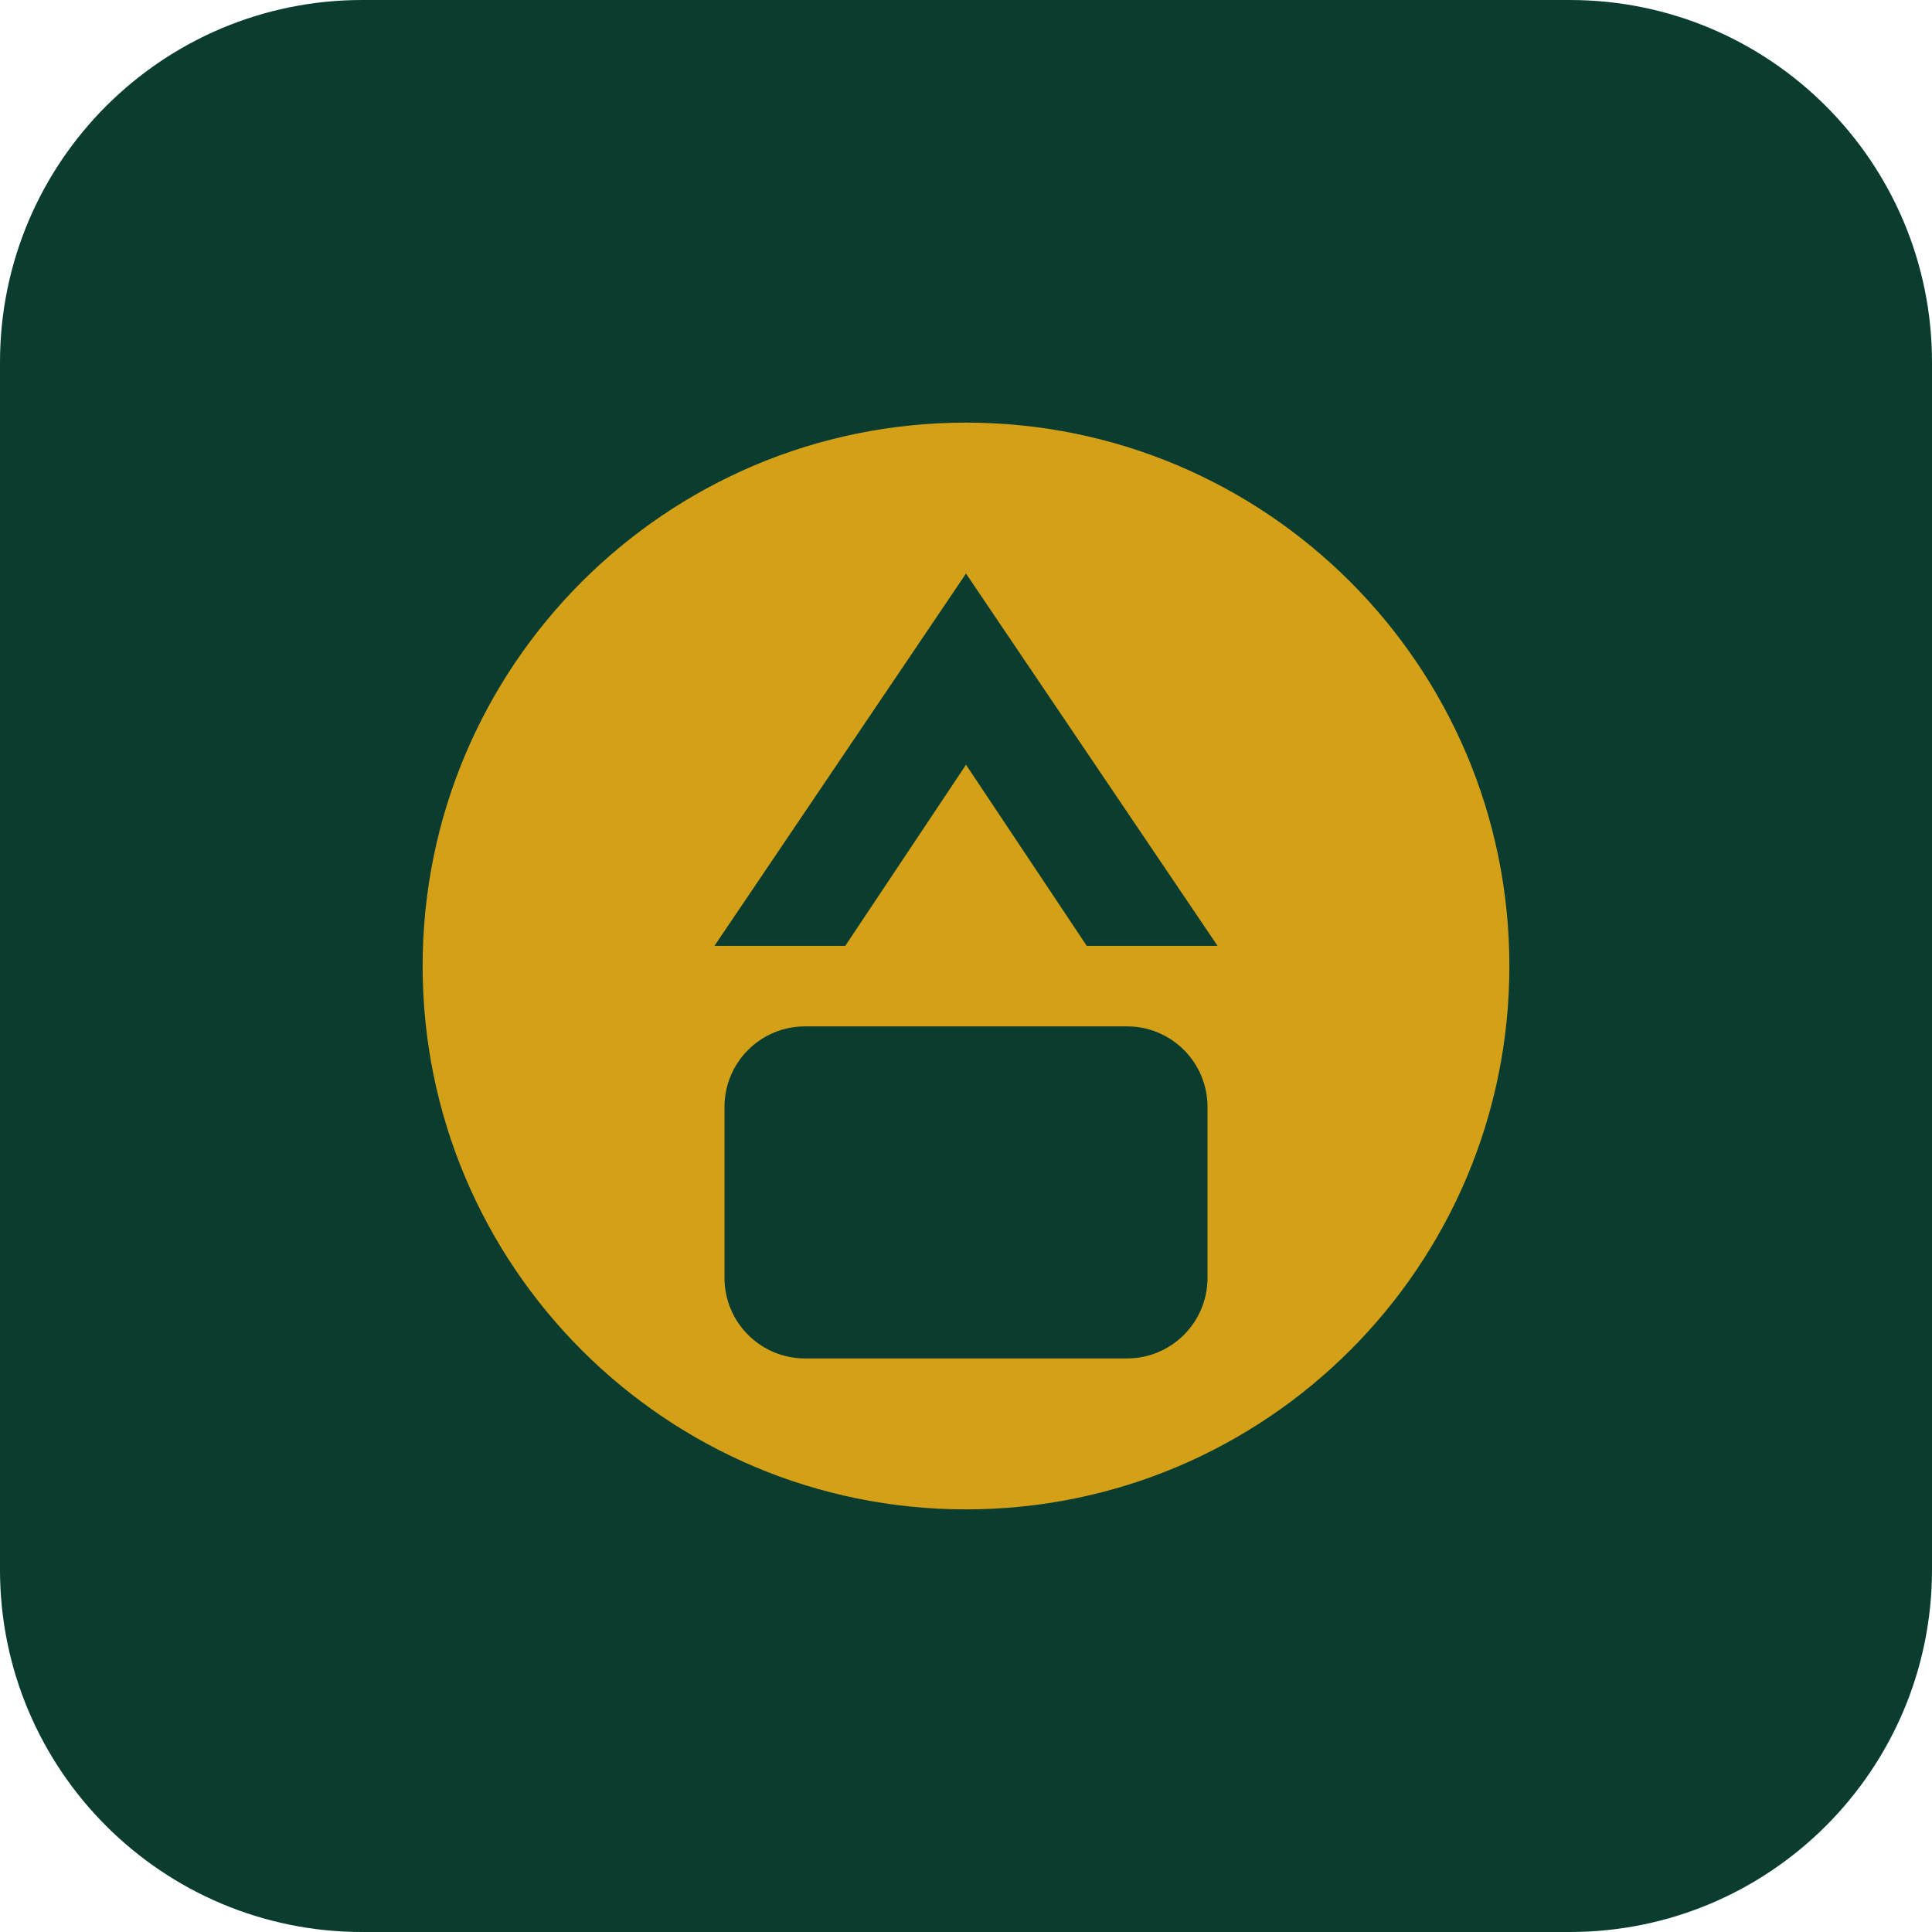
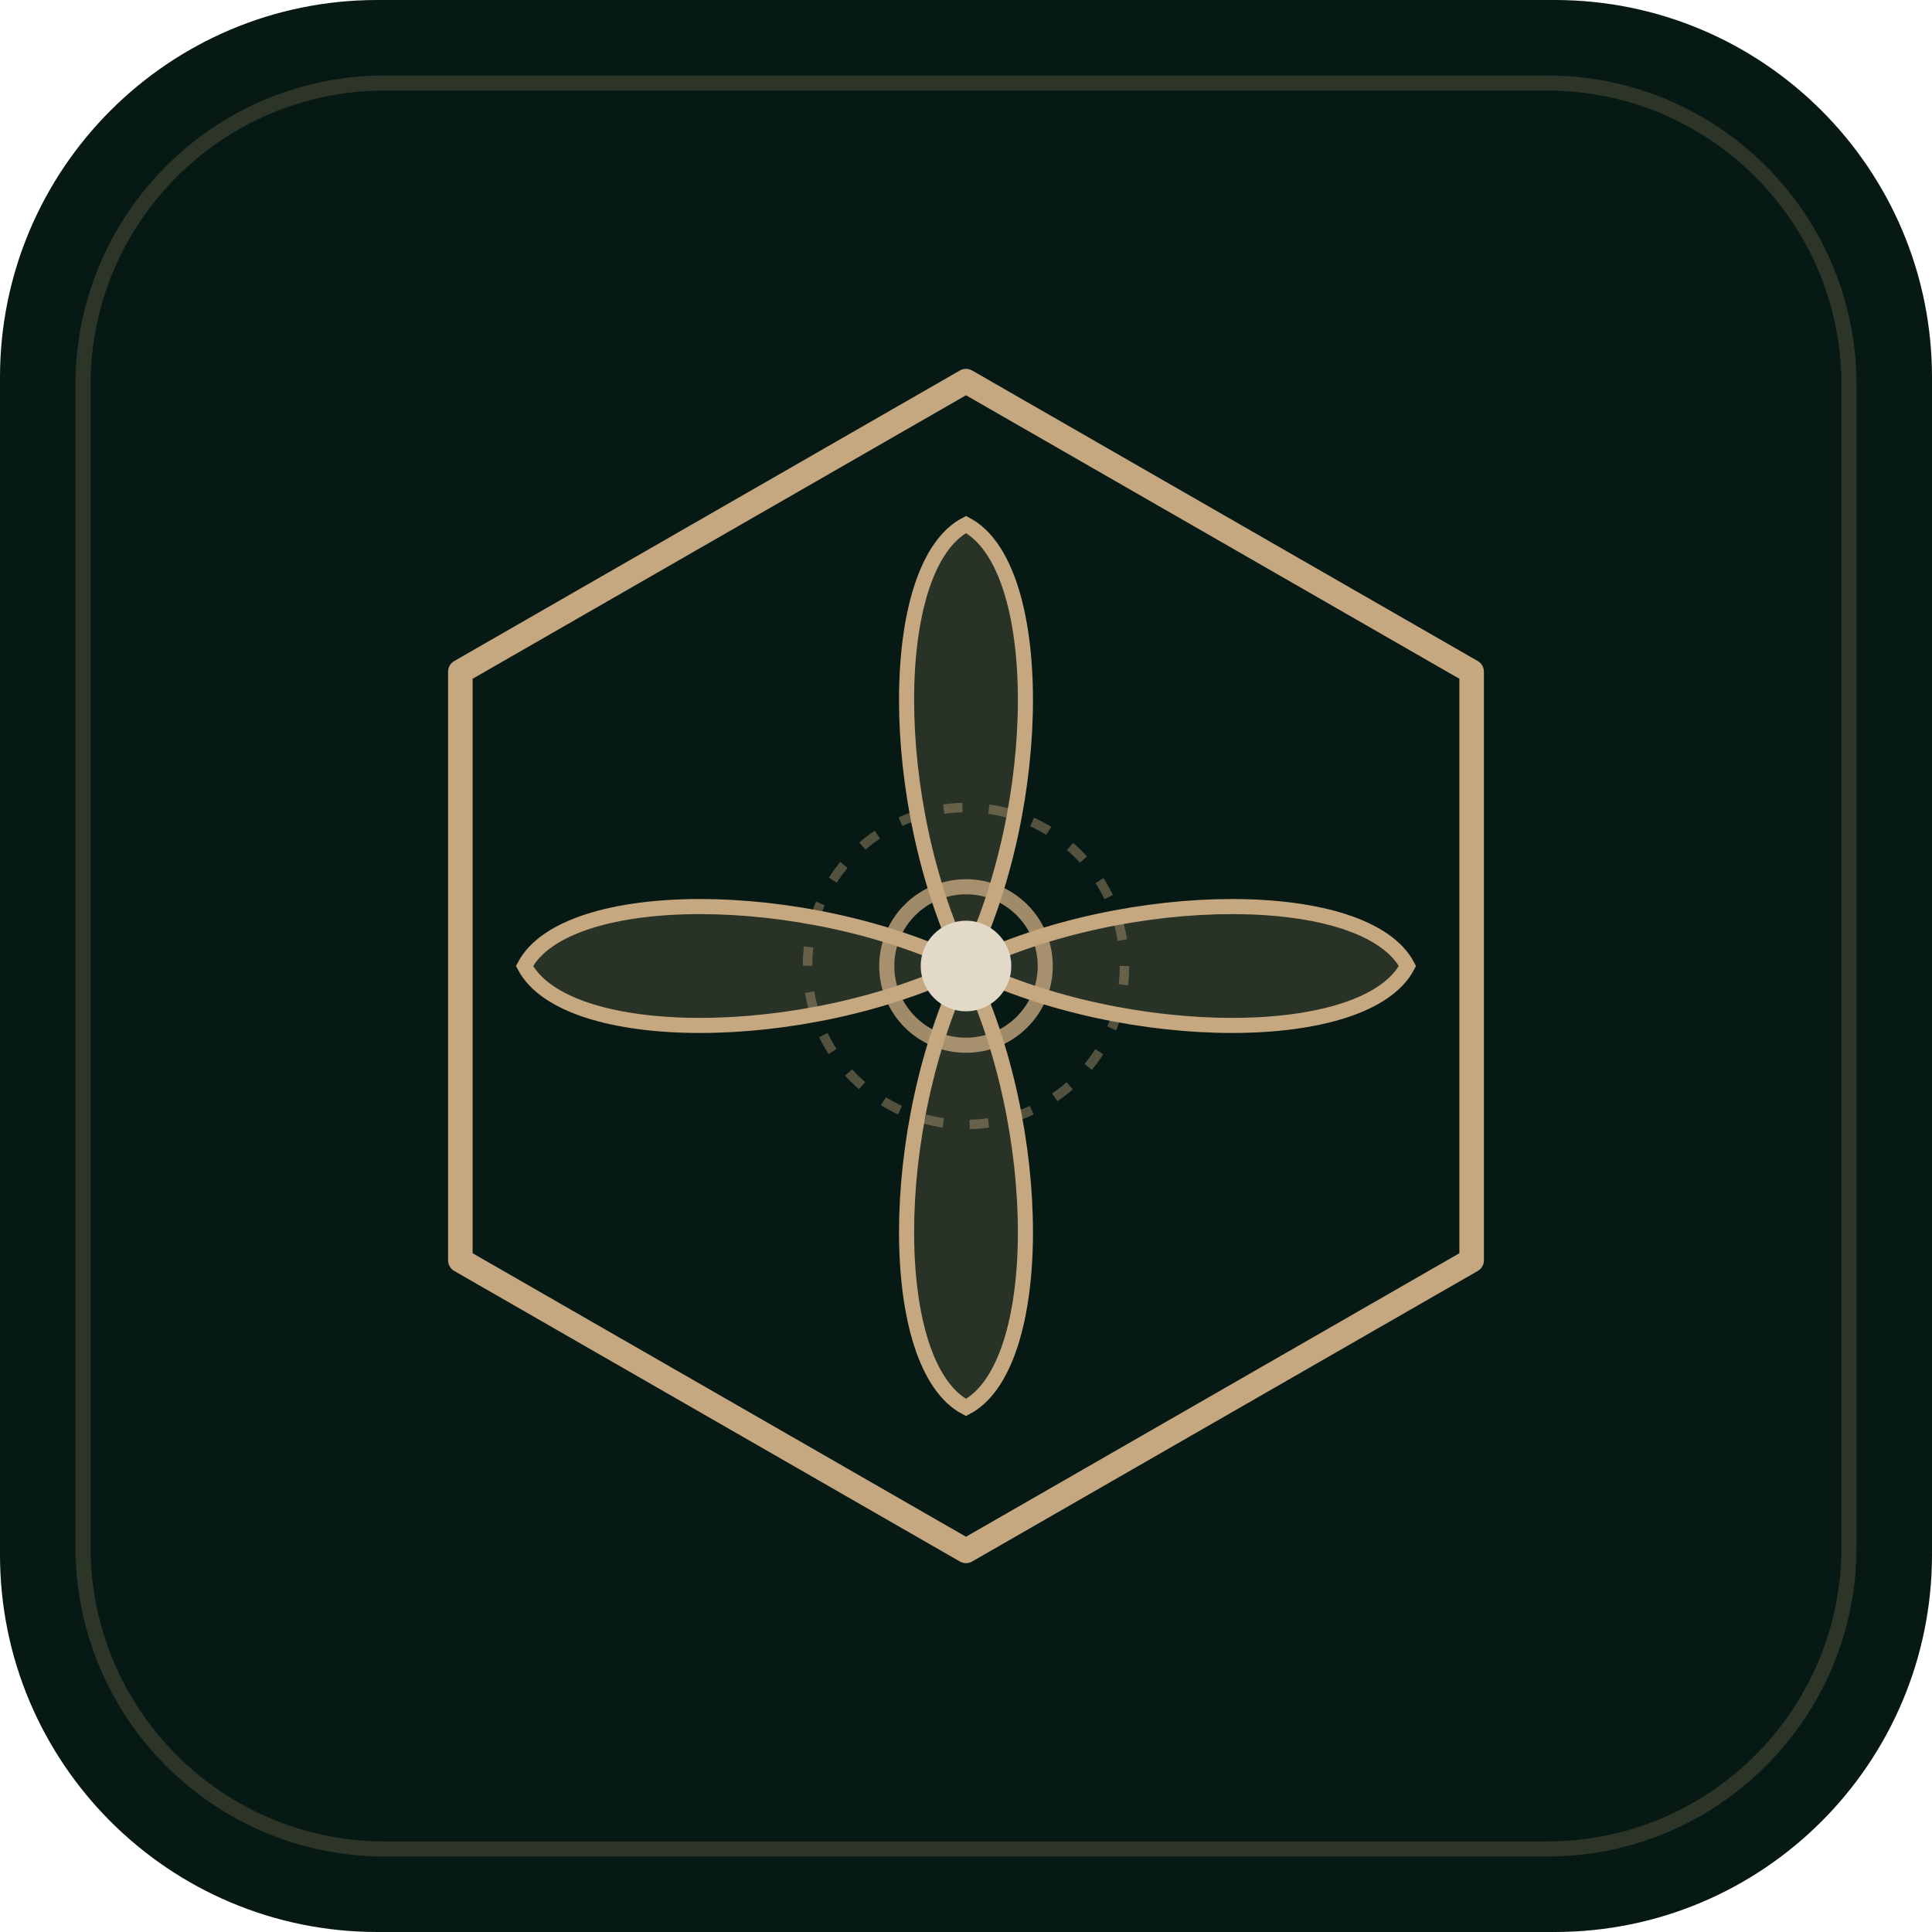
- <svg xmlns="http://www.w3.org/2000/svg" width="512" height="512" viewBox="0 0 192 192" fill="none">
-   <rect width="192" height="192" rx="36" fill="#0A3D2F" />
-   <circle cx="96" cy="96" r="54" fill="#D4A017" />
-   <path d="M96 57L121 94H108L96 76L84 94H71L96 57Z" fill="#0A3D2F" />
-   <rect x="72" y="102" width="48" height="33" rx="8" fill="#0A3D2F" />
+ <svg xmlns="http://www.w3.org/2000/svg" viewBox="0 0 512 512" width="512" height="512" fill="none">
+   <rect width="512" height="512" rx="100" fill="#071914" />
+   <rect x="22" y="22" width="468" height="468" rx="80" stroke="#C5A880" stroke-opacity="0.2" stroke-width="4" />
+   <polygon points="256,101 390,178 390,334 256,411 122,334 122,178" stroke="#C5A880" stroke-width="6.5" stroke-linejoin="round" />
+   <path d="M256 256 C235 213 235 150 256 139 C277 150 277 213 256 256Z" fill="#C5A880" fill-opacity="0.18" stroke="#C5A880" stroke-width="4" />
+   <path d="M256 256 C235 299 235 362 256 373 C277 362 277 299 256 256Z" fill="#C5A880" fill-opacity="0.18" stroke="#C5A880" stroke-width="4" />
+   <path d="M256 256 C213 235 150 235 139 256 C150 277 213 277 256 256Z" fill="#C5A880" fill-opacity="0.18" stroke="#C5A880" stroke-width="4" />
+   <path d="M256 256 C299 235 362 235 373 256 C362 277 299 277 256 256Z" fill="#C5A880" fill-opacity="0.18" stroke="#C5A880" stroke-width="4" />
+   <circle cx="256" cy="256" r="42" stroke="#C5A880" stroke-width="2.5" stroke-dasharray="5 7" stroke-opacity="0.4" />
+   <circle cx="256" cy="256" r="12" fill="#E2D9C8" />
+   <circle cx="256" cy="256" r="21" stroke="#C5A880" stroke-width="4" stroke-opacity="0.8" />
</svg>
